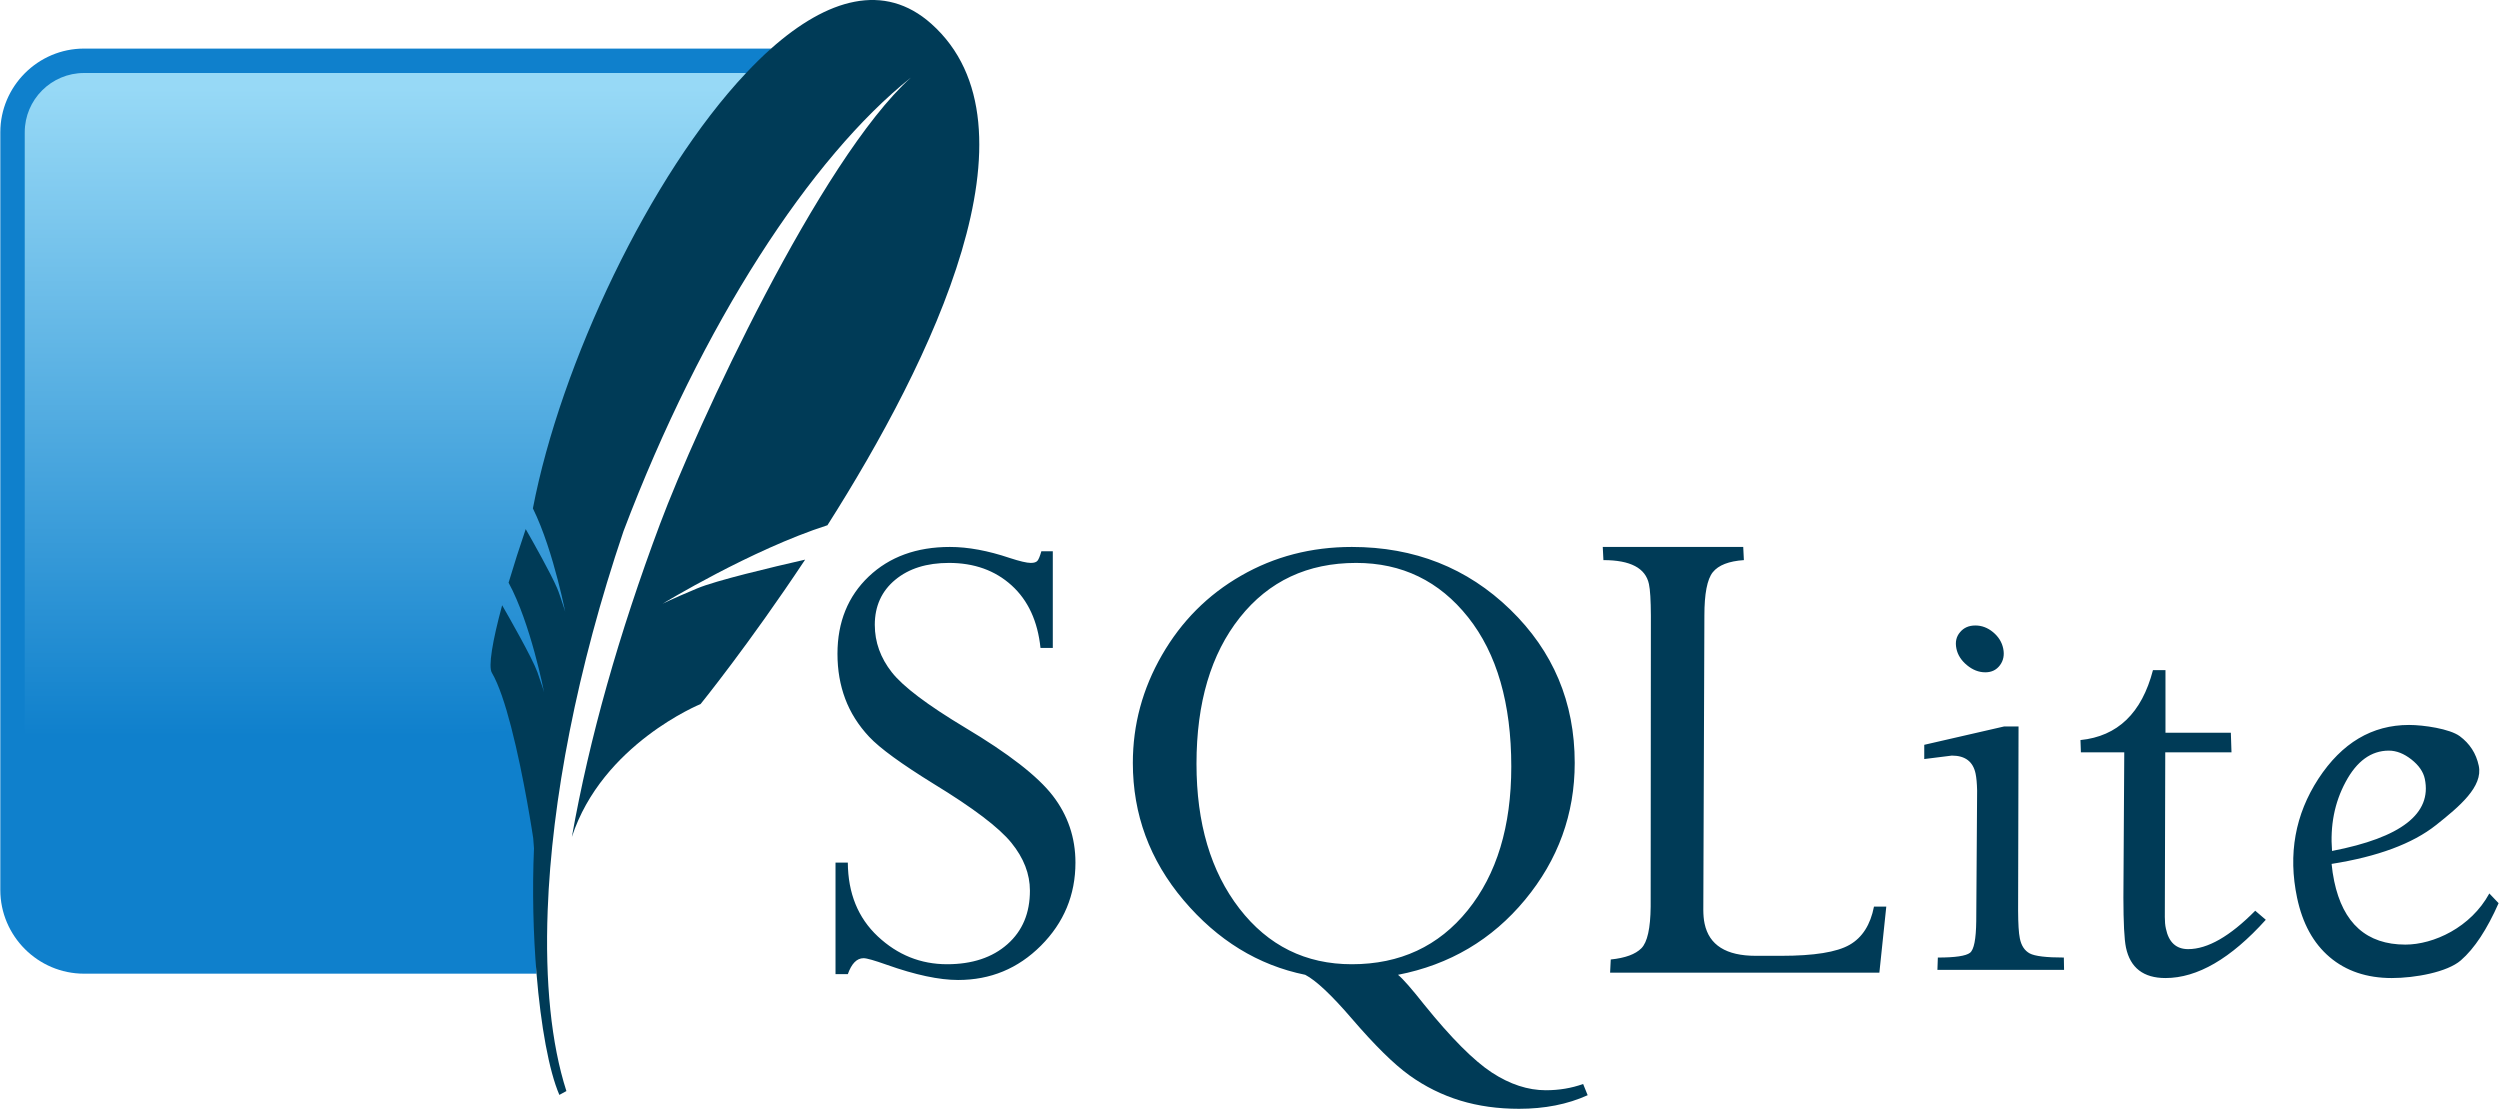
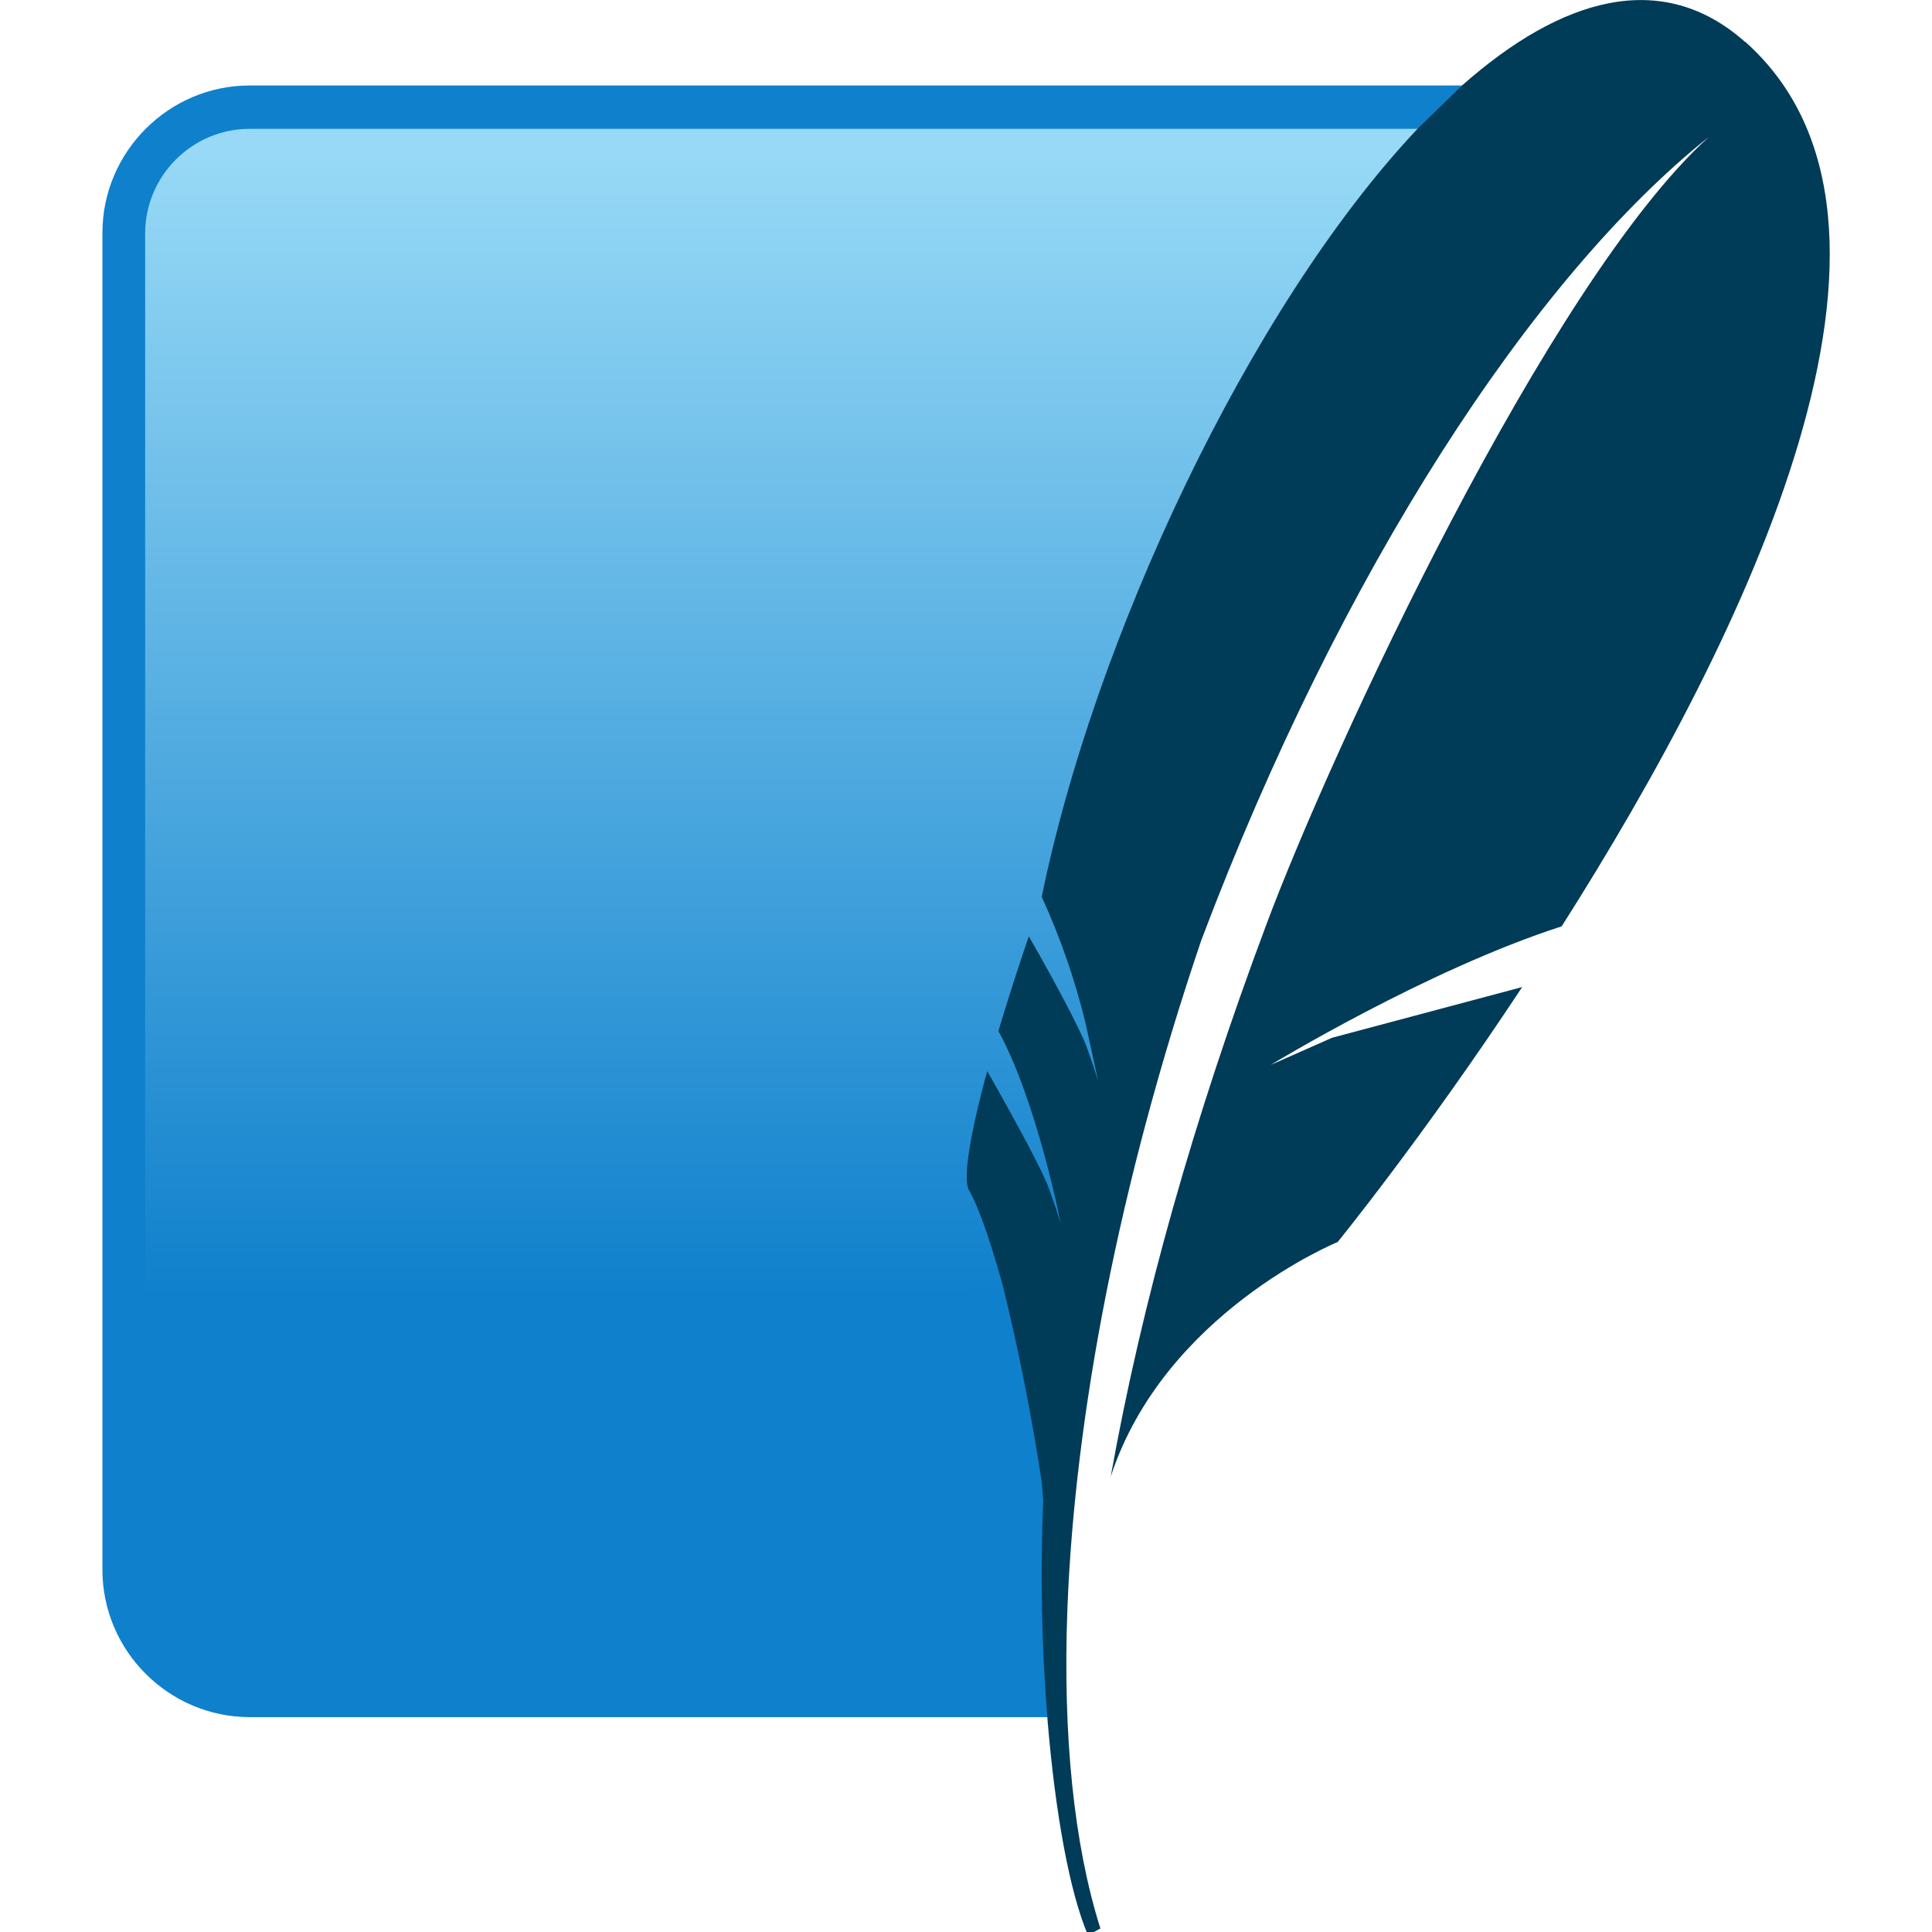
- <svg xmlns="http://www.w3.org/2000/svg" fill="none" width="2500" height="1113" viewBox="0 0 512 228" preserveAspectRatio="xMidYMid">
+ <svg xmlns="http://www.w3.org/2000/svg" width="64" height="64" viewBox="0 0 6.554 6.555" preserveAspectRatio="xMidYMid">
  <defs>
-     <linearGradient x1="57.662%" y1="2.046%" x2="57.662%" y2="94.439%" id="a">
-       <stop stop-color="#97D9F6" offset="0%" />
-       <stop stop-color="#0F80CC" offset="92.024%" />
-       <stop stop-color="#0F80CC" offset="100%" />
+     <linearGradient x1="2.983" y1=".53" x2="2.983" y2="4.744" id="A" gradientUnits="userSpaceOnUse">
+       <stop stop-color="#97d9f6" offset="0%" />
+       <stop stop-color="#0f80cc" offset="92.024%" />
+       <stop stop-color="#0f80cc" offset="100%" />
    </linearGradient>
  </defs>
-   <path d="M194.52 112.044c-6.821 0-12.368 2.02-16.62 6.055-4.251 4.04-6.408 9.335-6.408 15.824 0 3.362.535 6.428 1.59 9.237 1.056 2.815 2.699 5.423 4.907 7.78 2.208 2.358 6.628 5.561 13.215 9.635 8.084 4.934 13.373 8.939 15.912 12.066 2.54 3.124 3.801 6.398 3.801 9.812 0 4.57-1.504 8.219-4.597 10.961-3.097 2.744-7.24 4.11-12.375 4.11-5.417 0-10.136-1.909-14.188-5.7-4.052-3.798-6.098-8.821-6.144-15.117h-2.52v22.851h2.52c.77-2.164 1.834-3.27 3.227-3.27.67 0 2.24.461 4.685 1.325 5.949 2.117 10.834 3.138 14.674 3.138 6.617 0 12.266-2.317 16.972-7.027 4.7-4.708 7.072-10.387 7.072-17.017 0-5.14-1.566-9.715-4.64-13.701-3.075-3.992-9.054-8.635-17.99-13.967-7.689-4.62-12.68-8.382-14.983-11.315-2.307-2.929-3.492-6.169-3.492-9.724 0-3.845 1.413-6.934 4.199-9.238 2.786-2.305 6.437-3.447 11.006-3.447 5.14 0 9.426 1.526 12.817 4.597 3.388 3.076 5.347 7.339 5.923 12.817h2.52v-19.8h-2.343c-.287 1.009-.552 1.654-.796 1.944-.237.288-.693.442-1.37.442-.815 0-2.268-.343-4.332-1.017-4.42-1.488-8.495-2.254-12.243-2.254zm82.342 0c-8.311 0-15.857 1.96-22.674 5.879-6.828 3.912-12.233 9.345-16.221 16.265-3.987 6.92-5.967 14.268-5.967 22.1 0 10.52 3.444 19.894 10.387 28.11 6.946 8.21 15.27 13.326 24.928 15.293 2.208 1.15 5.367 4.12 9.503 8.928 4.66 5.425 8.603 9.338 11.845 11.668a35.592 35.592 0 0 0 10.43 5.172c3.7 1.126 7.699 1.68 12.023 1.68 5.237 0 9.925-.911 14.055-2.785l-.928-2.299c-2.397.865-4.954 1.282-7.646 1.282-3.655 0-7.348-1.205-11.05-3.624-3.697-2.426-8.32-7.053-13.834-13.879-2.592-3.27-4.381-5.334-5.393-6.143 10.568-2.064 19.257-7.185 26.034-15.382 6.774-8.192 10.165-17.542 10.165-28.022 0-12.442-4.427-22.9-13.215-31.425-8.796-8.527-19.612-12.818-32.442-12.818zm51.403 0l.133 2.696c5.533 0 8.633 1.63 9.326 4.906.258 1.173.376 3.337.397 6.453l-.044 59.625c-.046 4.453-.68 7.296-1.9 8.53-1.222 1.225-3.287 1.993-6.276 2.298l-.133 2.697h55.16l1.415-13.525h-2.52c-.72 3.684-2.369 6.324-4.994 7.823-2.633 1.51-7.288 2.254-14.011 2.254h-5.216c-6.05 0-9.55-2.187-10.475-6.586-.19-.87-.256-1.803-.265-2.828l.22-60.288c0-4.446.561-7.425 1.725-8.884 1.175-1.453 3.295-2.266 6.364-2.475l-.132-2.696h-28.774zm-50.52 3.27c9.375 0 17.028 3.693 22.94 11.139 5.91 7.449 8.84 17.658 8.84 30.586 0 12.25-2.972 22.058-8.928 29.436-5.957 7.376-13.884 11.05-23.735 11.05-9.464 0-17.139-3.789-23.028-11.403-5.884-7.615-8.795-17.501-8.795-29.658 0-12.492 2.947-22.492 8.884-29.967 5.933-7.466 13.878-11.182 23.823-11.182zm126.852 12.819c-1.346 0-2.371.454-3.138 1.37-.785.912-1.026 2.017-.752 3.359.265 1.302 1 2.442 2.166 3.403 1.16.96 2.411 1.459 3.757 1.459 1.301 0 2.293-.499 3.005-1.459.713-.96.93-2.101.663-3.403-.274-1.342-.983-2.447-2.077-3.36-1.107-.915-2.323-1.37-3.624-1.37zm36.375 9.149c-2.286 8.794-7.241 13.553-14.85 14.32l.088 2.52h8.884l-.177 29.79c.014 5.093.17 8.484.53 10.21.876 4.131 3.574 6.232 8.089 6.232 6.533 0 13.385-3.98 20.552-11.934l-2.165-1.856c-5.175 5.238-9.75 7.867-13.746 7.867-2.456 0-3.978-1.412-4.553-4.199-.157-.677-.22-1.468-.22-2.387l.088-33.723h13.569l-.133-4.023h-13.392v-12.817h-2.564zm52.464 11.226c-7.59 0-13.763 3.685-18.563 11.006-4.775 7.333-6.253 15.458-4.376 24.398 1.105 5.236 3.306 9.294 6.674 12.154 3.363 2.86 7.629 4.288 12.73 4.288 4.748 0 11.36-1.203 14.143-3.625 2.79-2.42 5.36-6.342 7.735-11.712l-1.9-1.99c-3.788 6.968-11.43 10.476-17.194 10.476-7.924 0-12.777-4.348-14.586-12.995a31.614 31.614 0 0 1-.53-3.536c9.427-1.492 16.571-4.135 21.392-7.955 4.818-3.823 9.655-7.875 8.752-12.155-.538-2.544-1.858-4.544-3.89-6.055-2.058-1.511-7.4-2.299-10.387-2.299zm-82.96.31l-16.354 3.757v2.917l5.657-.707c2.74 0 4.353 1.24 4.862 3.712.171.827.28 1.99.31 3.448l-.178 26.74c-.045 3.7-.456 5.851-1.281 6.497-.833.647-3.029.973-6.586.973l-.088 2.519h25.944l-.044-2.52c-3.605 0-5.942-.284-6.983-.84-1.024-.55-1.73-1.555-2.033-3.093-.235-1.108-.338-3.018-.354-5.657l.089-37.746h-2.962zm78.806 4.95c1.579 0 3.104.61 4.64 1.812 1.516 1.198 2.439 2.53 2.741 3.978 1.48 7.11-4.823 12.024-19.006 14.762-.404-5.183.494-9.89 2.785-14.143 2.274-4.25 5.235-6.409 8.84-6.409z" fill="#003B57" />
-   <path d="M157.888 9.952H17.15C7.717 9.952 0 17.67 0 27.102V182.31c0 9.432 7.717 17.15 17.15 17.15h92.693c-1.052-46.122 14.698-135.63 48.045-189.508z" fill="#0F80CC" />
-   <path d="M152.775 14.955H17.15c-6.698 0-12.148 5.449-12.148 12.148v143.883c30.716-11.788 76.817-21.96 108.693-21.498 6.406-33.494 25.232-99.134 39.08-134.533z" fill="url(#a)" />
-   <path d="M190.715 4.872c-9.639-8.595-21.31-5.143-32.827 5.08-1.71 1.518-3.416 3.203-5.113 5.003-19.704 20.903-37.994 59.62-43.676 89.19 2.214 4.489 3.943 10.217 5.081 14.593.292 1.122.555 2.176.766 3.072.5 2.122.769 3.497.769 3.497s-.177-.668-.902-2.77c-.138-.403-.292-.843-.474-1.361a15.78 15.78 0 0 0-.304-.752c-1.285-2.988-4.84-9.294-6.405-12.04a300.723 300.723 0 0 0-3.511 10.983c4.517 8.265 7.27 22.429 7.27 22.429s-.239-.918-1.374-4.122c-1.008-2.833-6.027-11.628-7.216-13.684-2.034 7.509-2.842 12.578-2.113 13.812 1.415 2.391 2.762 6.518 3.946 11.081 2.673 10.28 4.53 22.796 4.53 22.796s.06.83.162 2.106c-.372 8.633-.149 17.584.52 25.674.885 10.71 2.552 19.91 4.677 24.834l1.443-.786c-3.12-9.701-4.388-22.414-3.833-37.076.84-22.41 5.997-49.437 15.526-77.606 16.1-42.523 38.436-76.641 58.879-92.935-18.633 16.828-43.851 71.297-51.4 91.467-8.453 22.588-14.443 43.784-18.053 64.092 6.229-19.039 26.368-27.222 26.368-27.222s9.877-12.182 21.42-29.586c-6.914 1.577-18.268 4.277-22.071 5.875-5.61 2.353-7.121 3.156-7.121 3.156s18.17-11.066 33.76-16.076c21.44-33.768 44.799-81.74 21.276-102.724" fill="#003B57" />
+   <path d="M4.96.29H.847c-.276 0-.5.226-.5.5v4.536c0 .276.226.5.5.5h2.71c-.03-1.348.43-3.964 1.404-5.54z" fill="#0f80cc" />
+   <path d="M4.81.437H.847c-.196 0-.355.16-.355.355v4.205c.898-.345 2.245-.642 3.177-.628A28.93 28.93 0 0 1 4.811.437z" fill="url(#A)" />
+   <path d="M5.92.142c-.282-.25-.623-.15-.96.148l-.15.146c-.576.61-1.1 1.742-1.276 2.607a2.38 2.38 0 0 1 .148.426l.022.1.022.102s-.005-.02-.026-.08l-.014-.04a.461.461 0 0 0-.009-.022c-.038-.087-.14-.272-.187-.352a8.789 8.789 0 0 0-.103.321c.132.242.212.656.212.656s-.007-.027-.04-.12c-.03-.083-.176-.34-.21-.4-.06.22-.083.368-.062.404.04.07.08.2.115.324a7.52 7.52 0 0 1 .132.666l.005.062a6.11 6.11 0 0 0 .015.75c.026.313.075.582.137.726l.042-.023c-.09-.284-.128-.655-.112-1.084.025-.655.175-1.445.454-2.268C4.548 1.938 5.2.94 5.798.464c-.545.492-1.282 2.084-1.502 2.673-.247.66-.422 1.28-.528 1.873.182-.556.77-.796.77-.796s.29-.356.626-.865l-.645.172-.208.092s.53-.323.987-.47c.627-.987 1.31-2.39.622-3.002" fill="#003b57" />
</svg>
